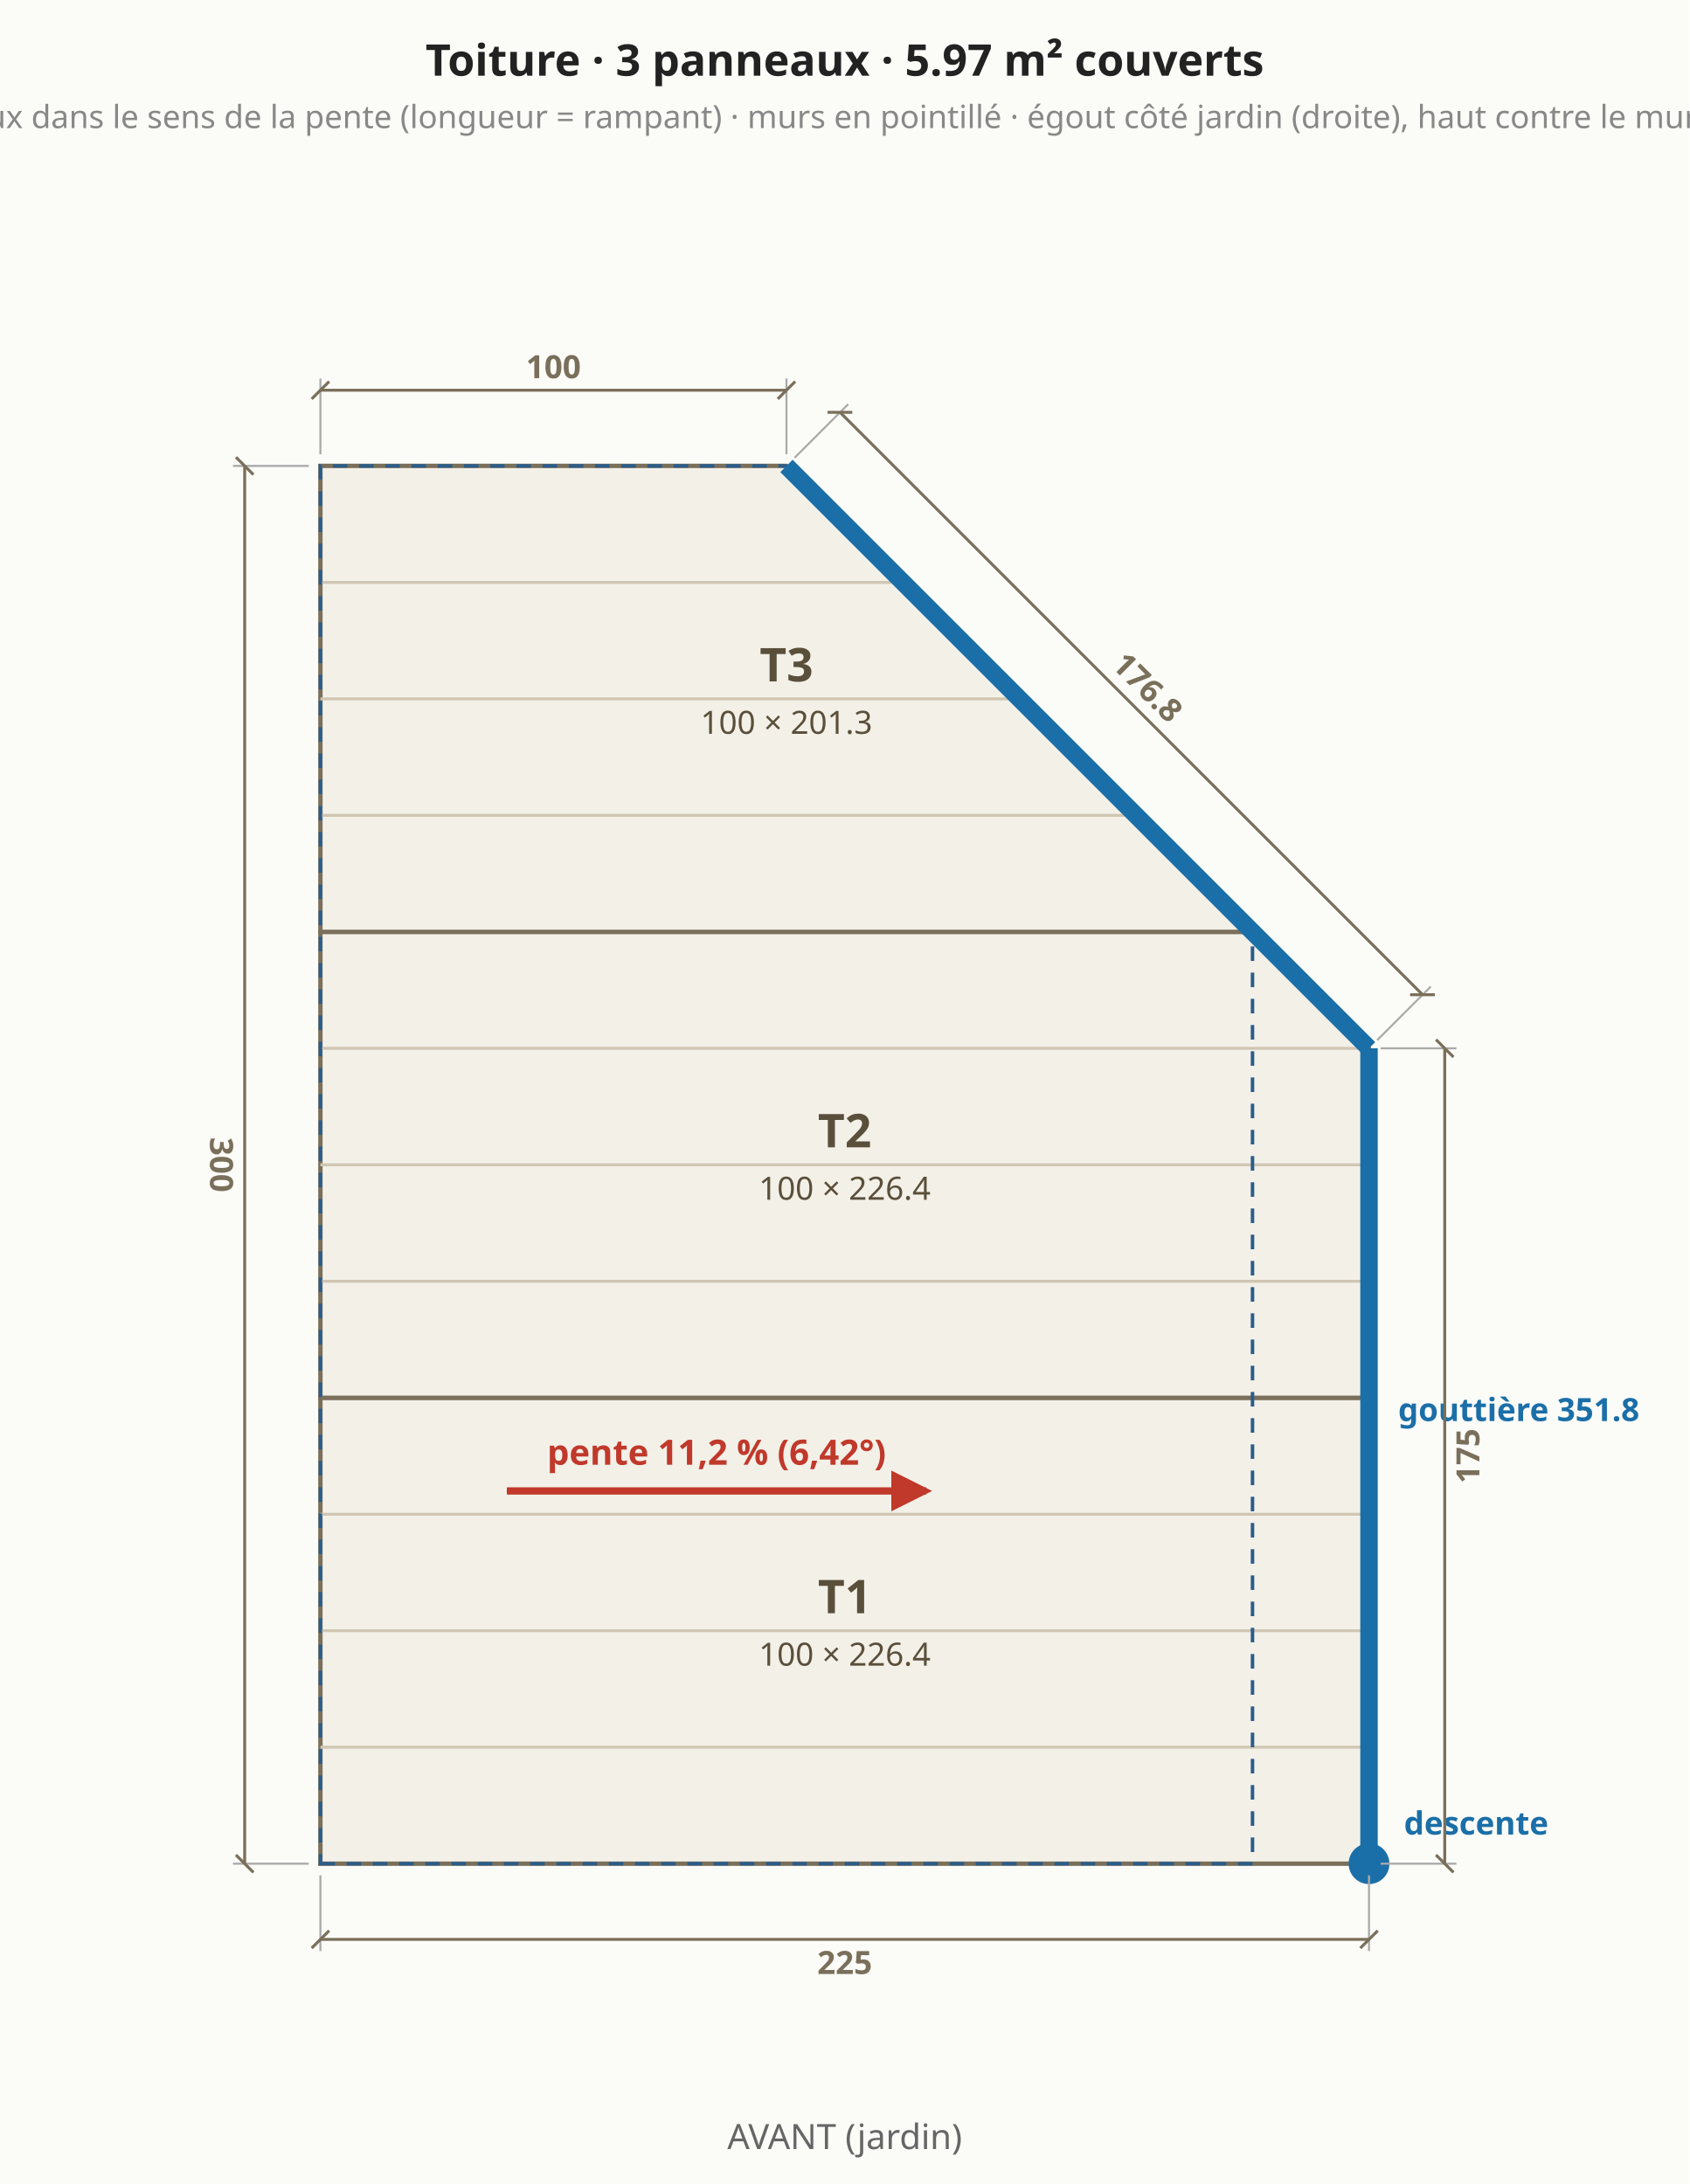
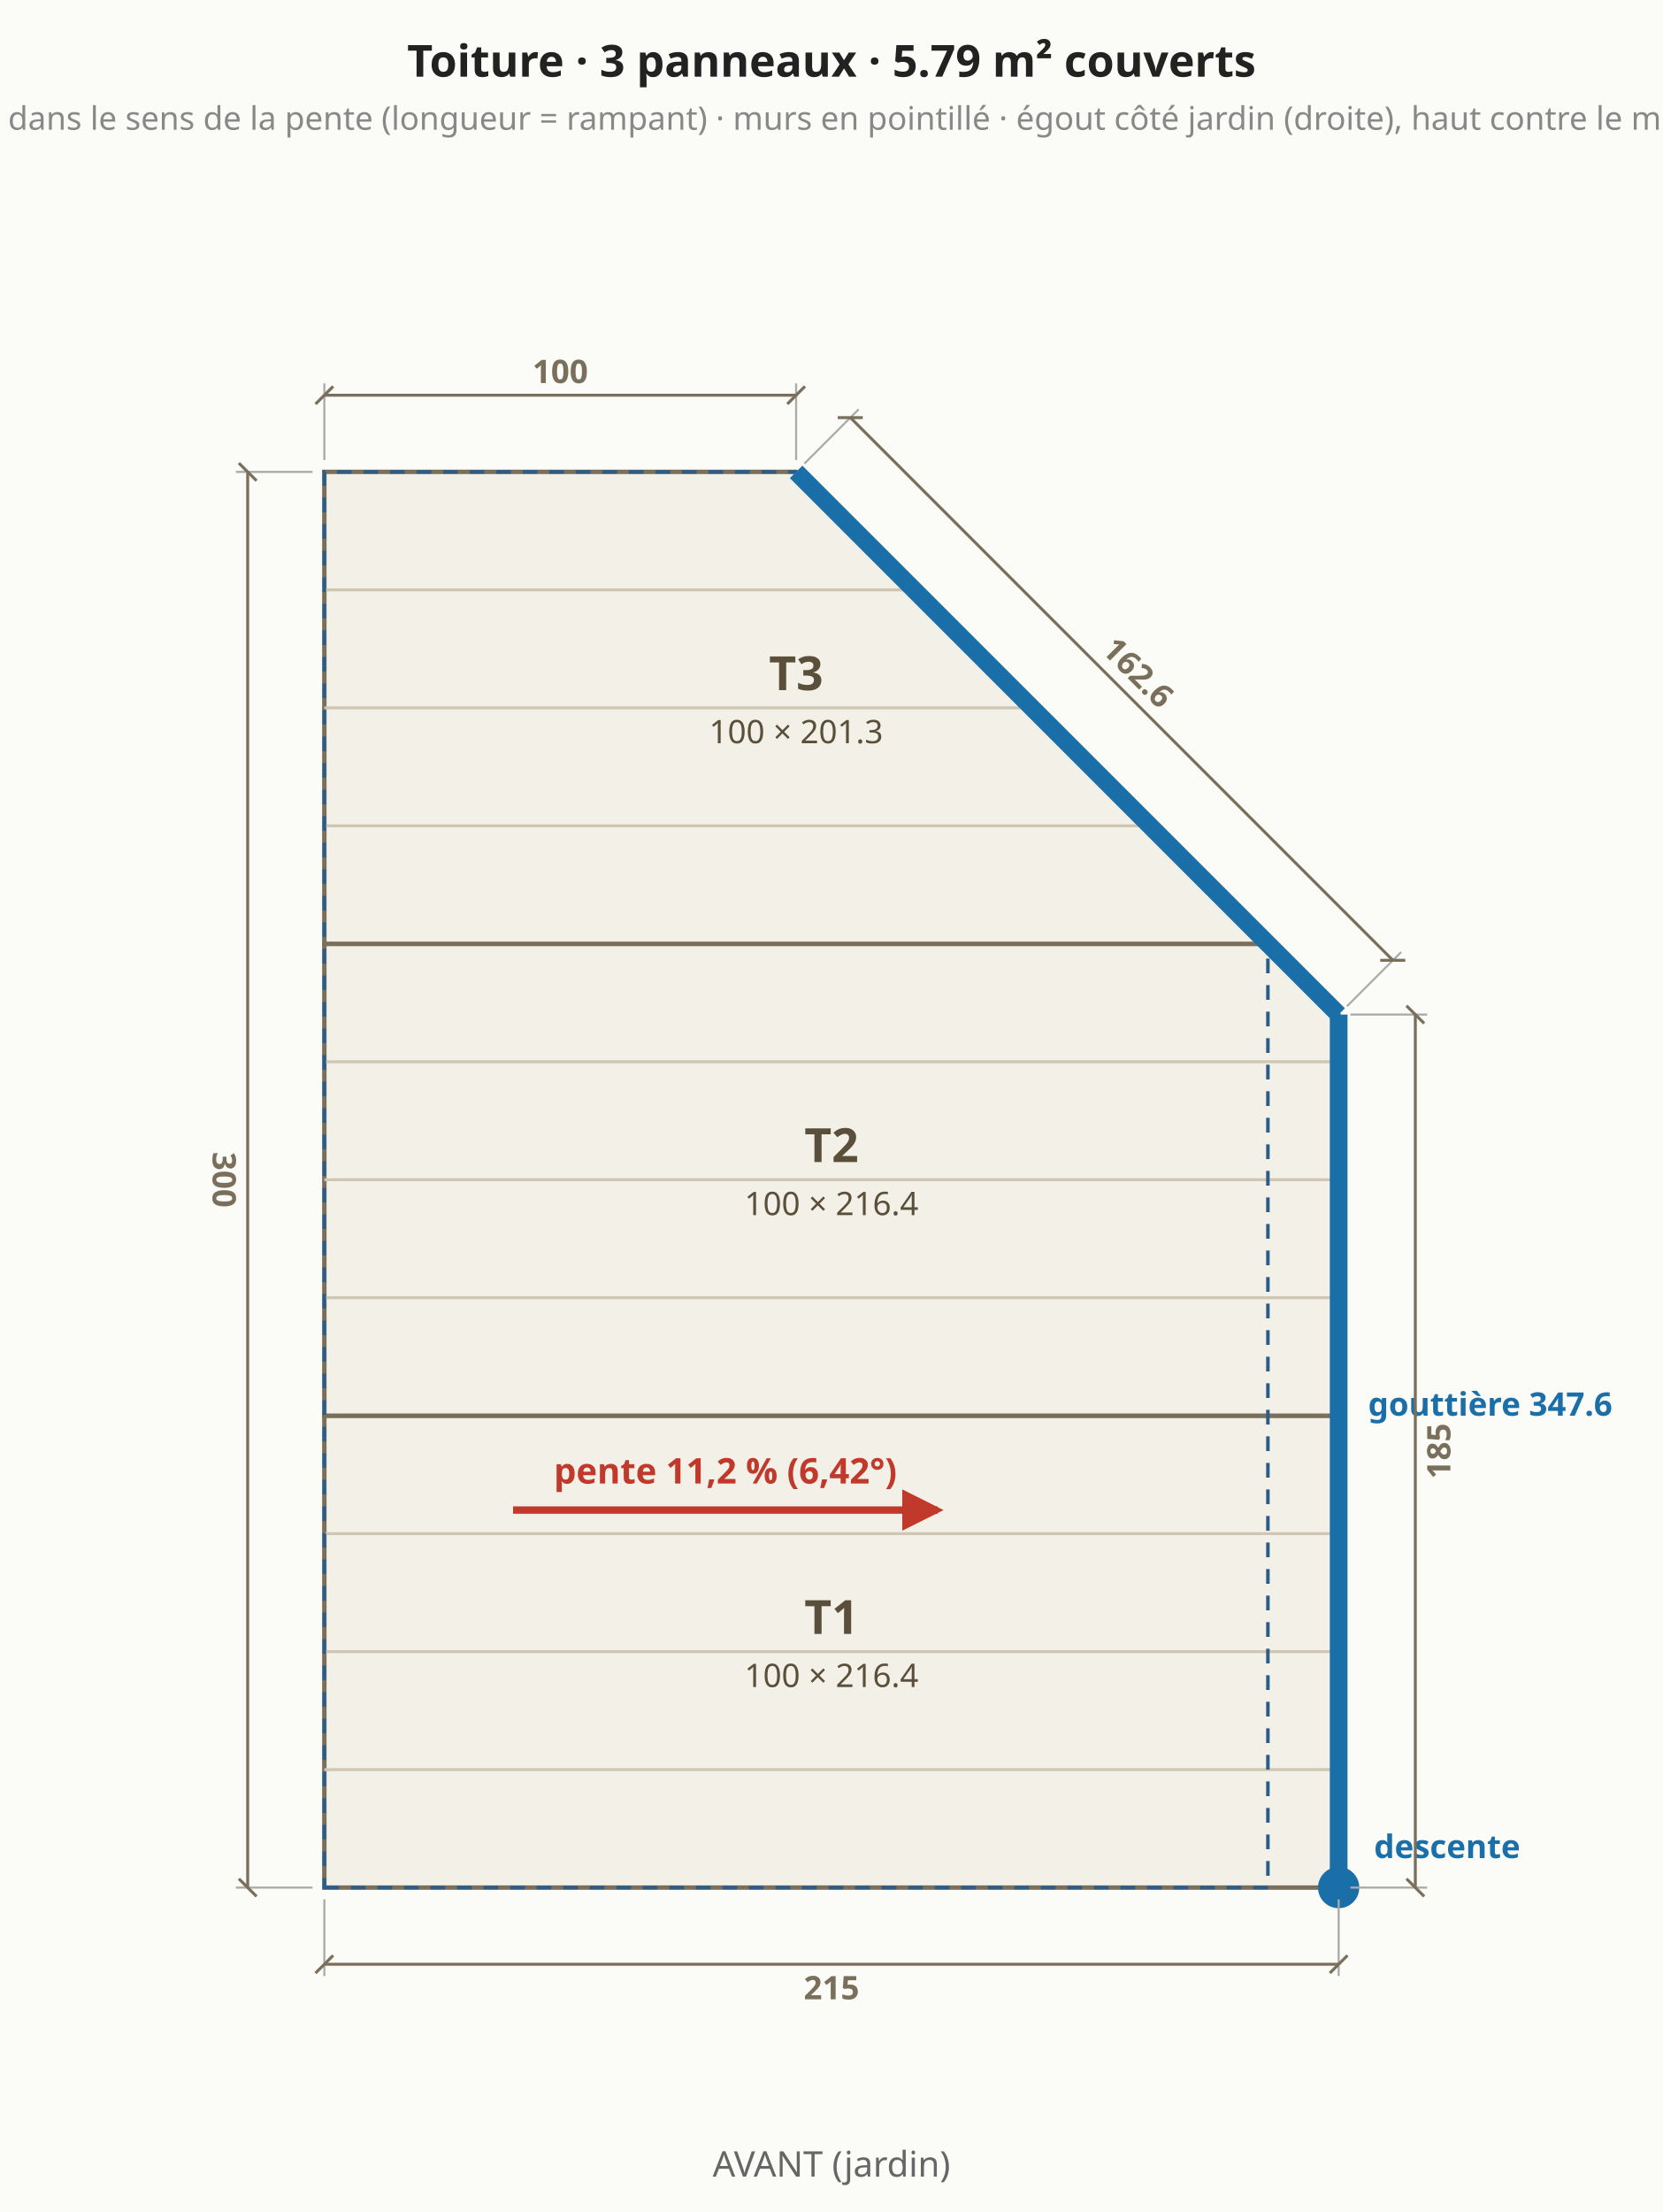
- <svg xmlns="http://www.w3.org/2000/svg" viewBox="0 0 580 750" font-family="system-ui,sans-serif" font-size="13">
-   <rect width="580" height="750" fill="#fbfbf8" />
-   <polygon points="110.0,640.0 470.0,640.0 470.0,480.0 110.0,480.0" fill="#f3f0e8" stroke="#7a6f5a" stroke-width="1.5" />
-   <text x="290.0" y="554.0" text-anchor="middle" fill="#5a4f3a" font-size="16" font-weight="bold">T1</text>
-   <text x="290.0" y="572.0" text-anchor="middle" fill="#5a4f3a" font-size="11" font-weight="normal">100 × 226.4</text>
-   <line x1="110.0" y1="600.0" x2="470.0" y2="600.0" stroke="#cfc6b3" stroke-width="1" />
-   <line x1="110.0" y1="560.0" x2="470.0" y2="560.0" stroke="#cfc6b3" stroke-width="1" />
-   <line x1="110.0" y1="520.0" x2="470.0" y2="520.0" stroke="#cfc6b3" stroke-width="1" />
-   <polygon points="470.0,480.0 470.0,360.0 430.0,320.0 110.0,320.0 110.0,480.0" fill="#f3f0e8" stroke="#7a6f5a" stroke-width="1.5" />
-   <text x="290.0" y="394.0" text-anchor="middle" fill="#5a4f3a" font-size="16" font-weight="bold">T2</text>
-   <text x="290.0" y="412.0" text-anchor="middle" fill="#5a4f3a" font-size="11" font-weight="normal">100 × 226.4</text>
-   <line x1="110.0" y1="440.0" x2="470.0" y2="440.0" stroke="#cfc6b3" stroke-width="1" />
-   <line x1="110.0" y1="400.0" x2="470.0" y2="400.0" stroke="#cfc6b3" stroke-width="1" />
-   <line x1="110.0" y1="360.0" x2="470.0" y2="360.0" stroke="#cfc6b3" stroke-width="1" />
+ <svg xmlns="http://www.w3.org/2000/svg" viewBox="0 0 564 750" font-family="system-ui,sans-serif" font-size="13">
+   <rect width="564" height="750" fill="#fbfbf8" />
+   <polygon points="110.0,640.0 454.0,640.0 454.0,480.0 110.0,480.0" fill="#f3f0e8" stroke="#7a6f5a" stroke-width="1.5" />
+   <text x="282.0" y="554.0" text-anchor="middle" fill="#5a4f3a" font-size="16" font-weight="bold">T1</text>
+   <text x="282.0" y="572.0" text-anchor="middle" fill="#5a4f3a" font-size="11" font-weight="normal">100 × 216.4</text>
+   <line x1="110.0" y1="600.0" x2="454.0" y2="600.0" stroke="#cfc6b3" stroke-width="1" />
+   <line x1="110.0" y1="560.0" x2="454.0" y2="560.0" stroke="#cfc6b3" stroke-width="1" />
+   <line x1="110.0" y1="520.0" x2="454.0" y2="520.0" stroke="#cfc6b3" stroke-width="1" />
+   <polygon points="454.0,480.0 454.0,344.0 430.0,320.0 110.0,320.0 110.0,480.0" fill="#f3f0e8" stroke="#7a6f5a" stroke-width="1.5" />
+   <text x="282.0" y="394.0" text-anchor="middle" fill="#5a4f3a" font-size="16" font-weight="bold">T2</text>
+   <text x="282.0" y="412.0" text-anchor="middle" fill="#5a4f3a" font-size="11" font-weight="normal">100 × 216.4</text>
+   <line x1="110.0" y1="440.0" x2="454.0" y2="440.0" stroke="#cfc6b3" stroke-width="1" />
+   <line x1="110.0" y1="400.0" x2="454.0" y2="400.0" stroke="#cfc6b3" stroke-width="1" />
+   <line x1="110.0" y1="360.0" x2="454.0" y2="360.0" stroke="#cfc6b3" stroke-width="1" />
  <polygon points="430.0,320.0 270.0,160.0 110.0,160.0 110.0,320.0" fill="#f3f0e8" stroke="#7a6f5a" stroke-width="1.5" />
  <text x="270.0" y="234.0" text-anchor="middle" fill="#5a4f3a" font-size="16" font-weight="bold">T3</text>
  <text x="270.0" y="252.0" text-anchor="middle" fill="#5a4f3a" font-size="11" font-weight="normal">100 × 201.3</text>
  <line x1="110.0" y1="280.0" x2="390.8" y2="280.0" stroke="#cfc6b3" stroke-width="1" />
  <line x1="110.0" y1="240.0" x2="350.8" y2="240.0" stroke="#cfc6b3" stroke-width="1" />
  <line x1="110.0" y1="200.0" x2="310.8" y2="200.0" stroke="#cfc6b3" stroke-width="1" />
  <polygon points="110.0,640.0 430.0,640.0 430.0,320.0 270.0,160.0 110.0,160.0" fill="none" stroke="#2b5d8a" stroke-width="1.2" stroke-dasharray="5 4" />
-   <line x1="470.0" y1="640.0" x2="470.0" y2="360.0" stroke="#1b6fa8" stroke-width="6" />
-   <line x1="470.0" y1="360.0" x2="270.0" y2="160.0" stroke="#1b6fa8" stroke-width="6" />
-   <circle cx="470.0" cy="640.0" r="7" fill="#1b6fa8" />
-   <text x="482.0" y="630.0" text-anchor="start" fill="#1b6fa8" font-size="11" font-weight="bold">descente</text>
-   <text x="480.0" y="488.0" text-anchor="start" fill="#1b6fa8" font-size="11" font-weight="bold">gouttière 351.8</text>
+   <line x1="454.0" y1="640.0" x2="454.0" y2="344.0" stroke="#1b6fa8" stroke-width="6" />
+   <line x1="454.0" y1="344.0" x2="270.0" y2="160.0" stroke="#1b6fa8" stroke-width="6" />
+   <circle cx="454.0" cy="640.0" r="7" fill="#1b6fa8" />
+   <text x="466.0" y="630.0" text-anchor="start" fill="#1b6fa8" font-size="11" font-weight="bold">descente</text>
+   <text x="464.0" y="480.0" text-anchor="start" fill="#1b6fa8" font-size="11" font-weight="bold">gouttière 347.6</text>
  <line x1="174.0" y1="512.0" x2="318.0" y2="512.0" stroke="#c0392b" stroke-width="2.5" />
  <polygon points="320.0,512.0 306.0,505.0 306.0,519.0" fill="#c0392b" />
  <text x="246.0" y="503.0" text-anchor="middle" fill="#c0392b" font-size="12" font-weight="bold">pente 11,2 % (6,42°)</text>
  <line x1="110.0" y1="644.0" x2="110.0" y2="670.0" stroke="#aaa" stroke-width="0.7" />
-   <line x1="470.0" y1="644.0" x2="470.0" y2="670.0" stroke="#aaa" stroke-width="0.7" />
-   <line x1="110.0" y1="666.0" x2="470.0" y2="666.0" stroke="#7a6f5a" stroke-width="1" />
+   <line x1="454.0" y1="644.0" x2="454.0" y2="670.0" stroke="#aaa" stroke-width="0.7" />
+   <line x1="110.0" y1="666.0" x2="454.0" y2="666.0" stroke="#7a6f5a" stroke-width="1" />
  <line x1="107.0" y1="669.0" x2="113.0" y2="663.0" stroke="#7a6f5a" stroke-width="1" />
-   <line x1="467.0" y1="669.0" x2="473.0" y2="663.0" stroke="#7a6f5a" stroke-width="1" />
-   <text x="290.0" y="674.0" text-anchor="middle" dominant-baseline="middle" fill="#7a6f5a" font-size="11" font-weight="bold" transform="rotate(0.0 290.0 674.0)">225</text>
-   <line x1="474.0" y1="640.0" x2="500.0" y2="640.0" stroke="#aaa" stroke-width="0.7" />
-   <line x1="474.0" y1="360.0" x2="500.0" y2="360.0" stroke="#aaa" stroke-width="0.7" />
-   <line x1="496.0" y1="640.0" x2="496.0" y2="360.0" stroke="#7a6f5a" stroke-width="1" />
-   <line x1="499.0" y1="643.0" x2="493.0" y2="637.0" stroke="#7a6f5a" stroke-width="1" />
-   <line x1="499.0" y1="363.0" x2="493.0" y2="357.0" stroke="#7a6f5a" stroke-width="1" />
-   <text x="504.0" y="500.0" text-anchor="middle" dominant-baseline="middle" fill="#7a6f5a" font-size="11" font-weight="bold" transform="rotate(-90.0 504.0 500.0)">175</text>
-   <line x1="472.8" y1="357.2" x2="491.2" y2="338.8" stroke="#aaa" stroke-width="0.7" />
+   <line x1="451.0" y1="669.0" x2="457.0" y2="663.0" stroke="#7a6f5a" stroke-width="1" />
+   <text x="282.0" y="674.0" text-anchor="middle" dominant-baseline="middle" fill="#7a6f5a" font-size="11" font-weight="bold" transform="rotate(0.0 282.0 674.0)">215</text>
+   <line x1="458.0" y1="640.0" x2="484.0" y2="640.0" stroke="#aaa" stroke-width="0.7" />
+   <line x1="458.0" y1="344.0" x2="484.0" y2="344.0" stroke="#aaa" stroke-width="0.7" />
+   <line x1="480.0" y1="640.0" x2="480.0" y2="344.0" stroke="#7a6f5a" stroke-width="1" />
+   <line x1="483.0" y1="643.0" x2="477.0" y2="637.0" stroke="#7a6f5a" stroke-width="1" />
+   <line x1="483.0" y1="347.0" x2="477.0" y2="341.0" stroke="#7a6f5a" stroke-width="1" />
+   <text x="488.0" y="492.0" text-anchor="middle" dominant-baseline="middle" fill="#7a6f5a" font-size="11" font-weight="bold" transform="rotate(-90.0 488.0 492.0)">185</text>
+   <line x1="456.8" y1="341.2" x2="475.2" y2="322.8" stroke="#aaa" stroke-width="0.7" />
  <line x1="272.8" y1="157.2" x2="291.2" y2="138.8" stroke="#aaa" stroke-width="0.7" />
-   <line x1="488.4" y1="341.6" x2="288.4" y2="141.6" stroke="#7a6f5a" stroke-width="1" />
-   <line x1="492.6" y1="341.6" x2="484.1" y2="341.6" stroke="#7a6f5a" stroke-width="1" />
+   <line x1="472.4" y1="325.6" x2="288.4" y2="141.6" stroke="#7a6f5a" stroke-width="1" />
+   <line x1="476.6" y1="325.6" x2="468.1" y2="325.6" stroke="#7a6f5a" stroke-width="1" />
  <line x1="292.6" y1="141.6" x2="284.1" y2="141.6" stroke="#7a6f5a" stroke-width="1" />
-   <text x="394.0" y="236.0" text-anchor="middle" dominant-baseline="middle" fill="#7a6f5a" font-size="11" font-weight="bold" transform="rotate(45.0 394.0 236.0)">176.8</text>
+   <text x="386.0" y="228.0" text-anchor="middle" dominant-baseline="middle" fill="#7a6f5a" font-size="11" font-weight="bold" transform="rotate(45.0 386.0 228.0)">162.6</text>
  <line x1="270.0" y1="156.0" x2="270.0" y2="130.0" stroke="#aaa" stroke-width="0.7" />
  <line x1="110.0" y1="156.0" x2="110.0" y2="130.0" stroke="#aaa" stroke-width="0.7" />
  <line x1="270.0" y1="134.0" x2="110.0" y2="134.0" stroke="#7a6f5a" stroke-width="1" />
  <line x1="273.0" y1="131.0" x2="267.0" y2="137.0" stroke="#7a6f5a" stroke-width="1" />
  <line x1="113.0" y1="131.0" x2="107.0" y2="137.0" stroke="#7a6f5a" stroke-width="1" />
  <text x="190.0" y="126.0" text-anchor="middle" dominant-baseline="middle" fill="#7a6f5a" font-size="11" font-weight="bold" transform="rotate(0.0 190.0 126.0)">100</text>
  <line x1="106.0" y1="160.0" x2="80.0" y2="160.0" stroke="#aaa" stroke-width="0.7" />
  <line x1="106.0" y1="640.0" x2="80.0" y2="640.0" stroke="#aaa" stroke-width="0.7" />
  <line x1="84.0" y1="160.0" x2="84.0" y2="640.0" stroke="#7a6f5a" stroke-width="1" />
  <line x1="81.0" y1="157.0" x2="87.0" y2="163.0" stroke="#7a6f5a" stroke-width="1" />
  <line x1="81.0" y1="637.0" x2="87.0" y2="643.0" stroke="#7a6f5a" stroke-width="1" />
  <text x="76.0" y="400.0" text-anchor="middle" dominant-baseline="middle" fill="#7a6f5a" font-size="11" font-weight="bold" transform="rotate(90.0 76.0 400.0)">300</text>
-   <text x="290.0" y="26.0" text-anchor="middle" fill="#222" font-size="15" font-weight="bold">Toiture · 3 panneaux · 5.97 m² couverts</text>
-   <text x="290.0" y="44.0" text-anchor="middle" fill="#888" font-size="11" font-weight="normal">panneaux dans le sens de la pente (longueur = rampant) · murs en pointillé · égout côté jardin (droite), haut contre le mur gauche</text>
-   <text x="290.0" y="738.0" text-anchor="middle" fill="#666" font-size="12" font-weight="normal">AVANT (jardin)</text>
+   <text x="282.0" y="26.0" text-anchor="middle" fill="#222" font-size="15" font-weight="bold">Toiture · 3 panneaux · 5.79 m² couverts</text>
+   <text x="282.0" y="44.0" text-anchor="middle" fill="#888" font-size="11" font-weight="normal">panneaux dans le sens de la pente (longueur = rampant) · murs en pointillé · égout côté jardin (droite), haut contre le mur gauche</text>
+   <text x="282.0" y="738.0" text-anchor="middle" fill="#666" font-size="12" font-weight="normal">AVANT (jardin)</text>
</svg>
